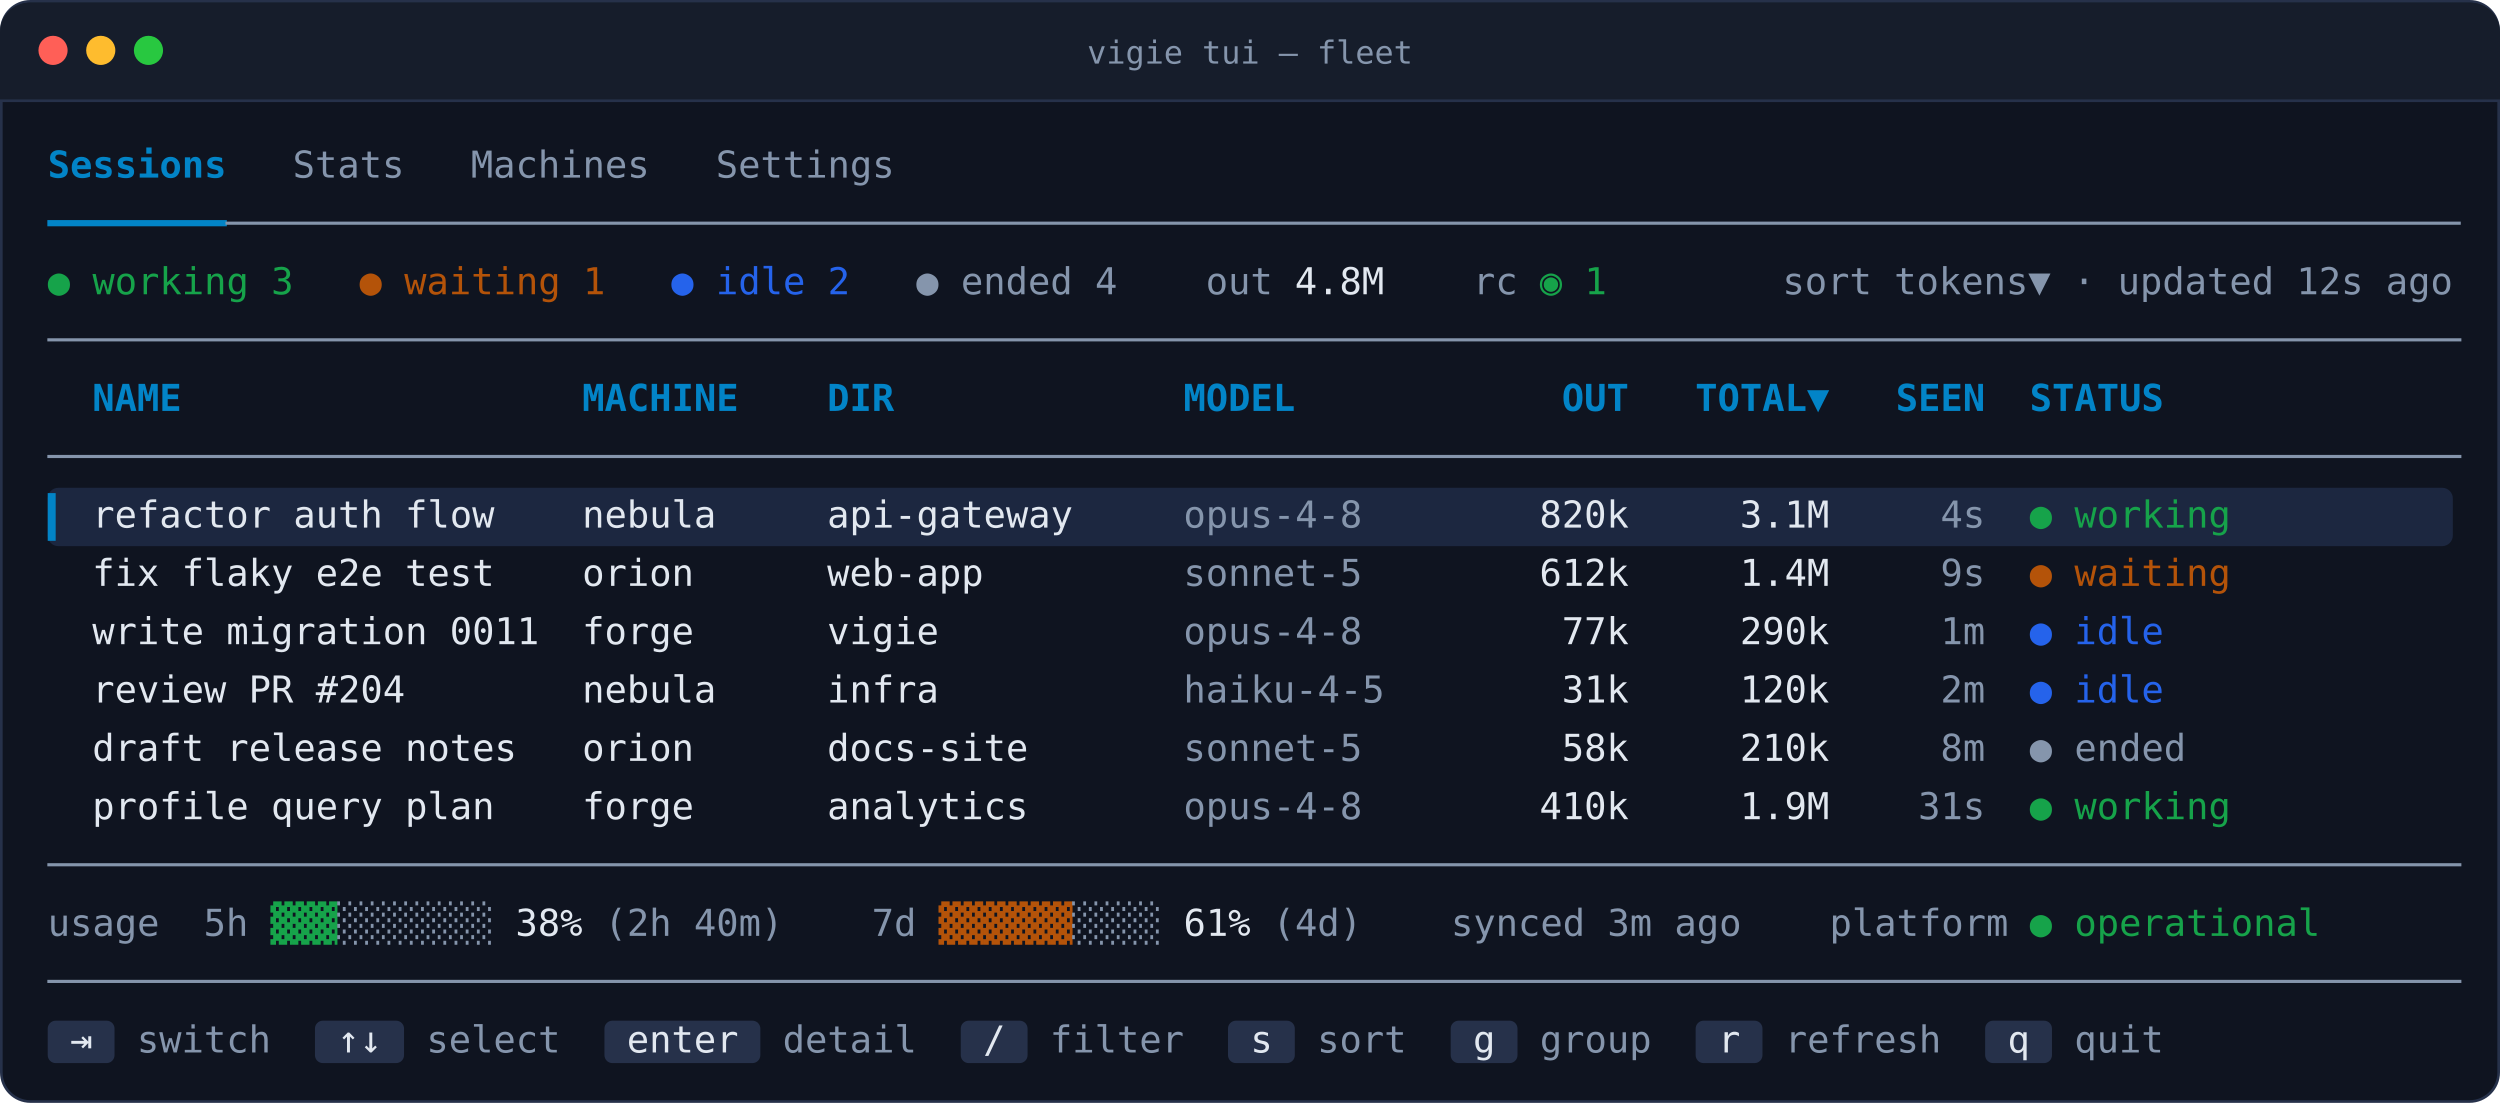
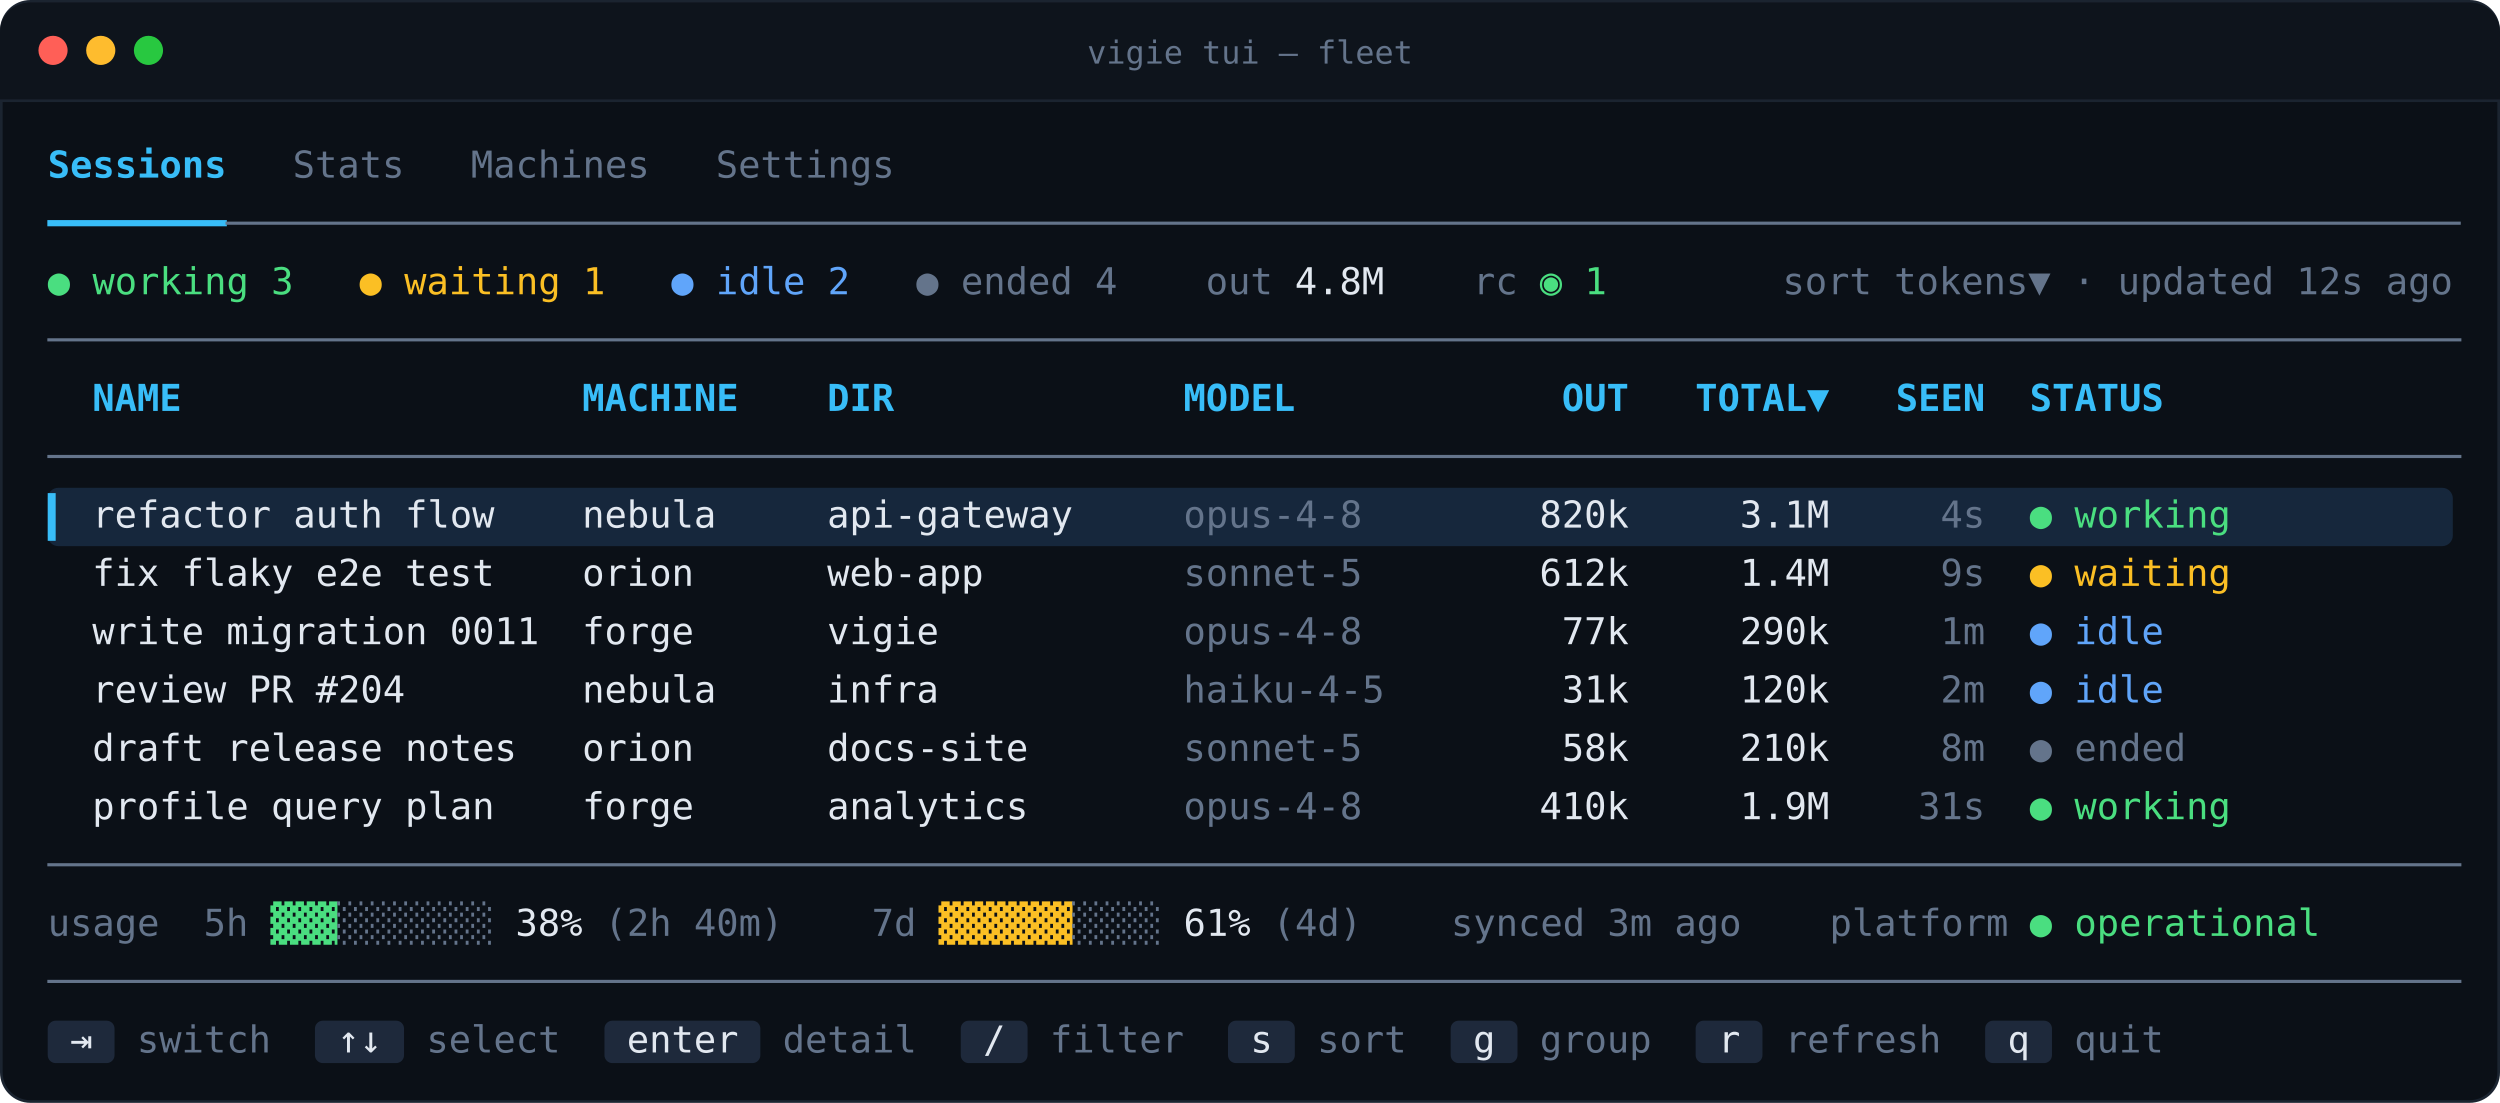
<svg xmlns="http://www.w3.org/2000/svg" viewBox="0 0 943 416" font-family="ui-monospace, 'SFMono-Regular', 'JetBrains Mono', Menlo, Consolas, monospace" font-size="14" role="img" aria-label="vigie TUI — Sessions">
-   <rect x="0.5" y="0.5" width="942" height="415" rx="11" fill="#0f1420" stroke="#26314a" />
-   <path d="M0 12 a11 11 0 0 1 11 -11 h921 a11 11 0 0 1 11 11 v26 h-943 z" fill="#161d2b" />
-   <line x1="0" y1="38" x2="943" y2="38" stroke="#26314a" />
+   <rect x="0.5" y="0.5" width="942" height="415" rx="11" fill="#0b1017" stroke="#1b2430" />
+   <path d="M0 12 a11 11 0 0 1 11 -11 h921 a11 11 0 0 1 11 11 v26 h-943 z" fill="#0e141c" />
+   <line x1="0" y1="38" x2="943" y2="38" stroke="#1b2430" />
  <circle cx="20" cy="19" r="5.5" fill="#ff5f57" />
  <circle cx="38" cy="19" r="5.5" fill="#febc2e" />
  <circle cx="56" cy="19" r="5.5" fill="#28c840" />
-   <text x="471.5" y="24" fill="#8595ac" text-anchor="middle" font-size="12">vigie tui — fleet</text>
-   <rect x="18.0" y="184" width="907.2" height="22" rx="4" fill="#1c2740" />
-   <rect x="18.0" y="186" width="3.0" height="18" rx="0" fill="#0284c7" />
-   <rect x="18.0" y="385" width="25.2" height="16" rx="3" fill="#26314a" />
-   <rect x="118.8" y="385" width="33.6" height="16" rx="3" fill="#26314a" />
-   <rect x="228.0" y="385" width="58.8" height="16" rx="3" fill="#26314a" />
-   <rect x="362.4" y="385" width="25.2" height="16" rx="3" fill="#26314a" />
-   <rect x="463.2" y="385" width="25.2" height="16" rx="3" fill="#26314a" />
-   <rect x="547.2" y="385" width="25.2" height="16" rx="3" fill="#26314a" />
-   <rect x="639.6" y="385" width="25.2" height="16" rx="3" fill="#26314a" />
-   <rect x="748.8" y="385" width="25.2" height="16" rx="3" fill="#26314a" />
-   <text x="18.0" y="67" fill="#0284c7" text-anchor="start" font-weight="700" xml:space="preserve">Sessions</text>
-   <text x="110.4" y="67" fill="#8595ac" text-anchor="start" xml:space="preserve">Stats</text>
-   <text x="177.6" y="67" fill="#8595ac" text-anchor="start" xml:space="preserve">Machines</text>
-   <text x="270.0" y="67" fill="#8595ac" text-anchor="start" xml:space="preserve">Settings</text>
-   <text x="18.0" y="89" fill="#0284c7" text-anchor="start" xml:space="preserve">━━━━━━━━</text>
-   <text x="85.2" y="89" fill="#8595ac" text-anchor="start" xml:space="preserve">────────────────────────────────────────────────────────────────────────────────────────────────────</text>
-   <text x="18.0" y="111" fill="#16a34a" text-anchor="start" xml:space="preserve">● working 3</text>
-   <text x="110.4" y="111" fill="#8595ac" text-anchor="start" xml:space="preserve">   </text>
-   <text x="135.6" y="111" fill="#b45309" text-anchor="start" xml:space="preserve">● waiting 1</text>
-   <text x="228.0" y="111" fill="#8595ac" text-anchor="start" xml:space="preserve">   </text>
-   <text x="253.2" y="111" fill="#2563eb" text-anchor="start" xml:space="preserve">● idle 2</text>
-   <text x="320.4" y="111" fill="#8595ac" text-anchor="start" xml:space="preserve">   </text>
-   <text x="345.6" y="111" fill="#8595ac" text-anchor="start" xml:space="preserve">● ended 4</text>
-   <text x="421.2" y="111" fill="#8595ac" text-anchor="start" xml:space="preserve">    </text>
-   <text x="454.8" y="111" fill="#8595ac" text-anchor="start" xml:space="preserve">out </text>
+   <text x="471.5" y="24" fill="#64748b" text-anchor="middle" font-size="12">vigie tui — fleet</text>
+   <rect x="18.0" y="184" width="907.2" height="22" rx="4" fill="#16273c" />
+   <rect x="18.0" y="186" width="3.0" height="18" rx="0" fill="#38bdf8" />
+   <rect x="18.0" y="385" width="25.2" height="16" rx="3" fill="#1e293b" />
+   <rect x="118.8" y="385" width="33.6" height="16" rx="3" fill="#1e293b" />
+   <rect x="228.0" y="385" width="58.8" height="16" rx="3" fill="#1e293b" />
+   <rect x="362.4" y="385" width="25.2" height="16" rx="3" fill="#1e293b" />
+   <rect x="463.2" y="385" width="25.2" height="16" rx="3" fill="#1e293b" />
+   <rect x="547.2" y="385" width="25.2" height="16" rx="3" fill="#1e293b" />
+   <rect x="639.6" y="385" width="25.2" height="16" rx="3" fill="#1e293b" />
+   <rect x="748.8" y="385" width="25.2" height="16" rx="3" fill="#1e293b" />
+   <text x="18.0" y="67" fill="#38bdf8" text-anchor="start" font-weight="700" xml:space="preserve">Sessions</text>
+   <text x="110.4" y="67" fill="#64748b" text-anchor="start" xml:space="preserve">Stats</text>
+   <text x="177.6" y="67" fill="#64748b" text-anchor="start" xml:space="preserve">Machines</text>
+   <text x="270.0" y="67" fill="#64748b" text-anchor="start" xml:space="preserve">Settings</text>
+   <text x="18.0" y="89" fill="#38bdf8" text-anchor="start" xml:space="preserve">━━━━━━━━</text>
+   <text x="85.2" y="89" fill="#64748b" text-anchor="start" xml:space="preserve">────────────────────────────────────────────────────────────────────────────────────────────────────</text>
+   <text x="18.0" y="111" fill="#4ade80" text-anchor="start" xml:space="preserve">● working 3</text>
+   <text x="110.4" y="111" fill="#64748b" text-anchor="start" xml:space="preserve">   </text>
+   <text x="135.6" y="111" fill="#fbbf24" text-anchor="start" xml:space="preserve">● waiting 1</text>
+   <text x="228.0" y="111" fill="#64748b" text-anchor="start" xml:space="preserve">   </text>
+   <text x="253.2" y="111" fill="#60a5fa" text-anchor="start" xml:space="preserve">● idle 2</text>
+   <text x="320.4" y="111" fill="#64748b" text-anchor="start" xml:space="preserve">   </text>
+   <text x="345.6" y="111" fill="#64748b" text-anchor="start" xml:space="preserve">● ended 4</text>
+   <text x="421.2" y="111" fill="#64748b" text-anchor="start" xml:space="preserve">    </text>
+   <text x="454.8" y="111" fill="#64748b" text-anchor="start" xml:space="preserve">out </text>
  <text x="488.4" y="111" fill="#e2e8f0" text-anchor="start" xml:space="preserve">4.8M</text>
-   <text x="522.0" y="111" fill="#8595ac" text-anchor="start" xml:space="preserve">    </text>
-   <text x="555.6" y="111" fill="#8595ac" text-anchor="start" xml:space="preserve">rc </text>
-   <text x="580.8" y="111" fill="#16a34a" text-anchor="start" xml:space="preserve">◉ 1</text>
-   <text x="925.2" y="111" fill="#8595ac" text-anchor="end" xml:space="preserve">sort tokens▼ · updated 12s ago</text>
-   <text x="18.0" y="133" fill="#8595ac" text-anchor="start" xml:space="preserve">────────────────────────────────────────────────────────────────────────────────────────────────────────────</text>
-   <text x="34.8" y="155" fill="#0284c7" text-anchor="start" font-weight="700" xml:space="preserve">NAME</text>
-   <text x="219.6" y="155" fill="#0284c7" text-anchor="start" font-weight="700" xml:space="preserve">MACHINE</text>
-   <text x="312.0" y="155" fill="#0284c7" text-anchor="start" font-weight="700" xml:space="preserve">DIR</text>
-   <text x="446.4" y="155" fill="#0284c7" text-anchor="start" font-weight="700" xml:space="preserve">MODEL</text>
-   <text x="614.4" y="155" fill="#0284c7" text-anchor="end" font-weight="700" xml:space="preserve">OUT</text>
-   <text x="690.0" y="155" fill="#0284c7" text-anchor="end" font-weight="700" xml:space="preserve">TOTAL▼</text>
-   <text x="748.8" y="155" fill="#0284c7" text-anchor="end" font-weight="700" xml:space="preserve">SEEN</text>
-   <text x="765.6" y="155" fill="#0284c7" text-anchor="start" font-weight="700" xml:space="preserve">STATUS</text>
-   <text x="18.0" y="177" fill="#8595ac" text-anchor="start" xml:space="preserve">────────────────────────────────────────────────────────────────────────────────────────────────────────────</text>
+   <text x="522.0" y="111" fill="#64748b" text-anchor="start" xml:space="preserve">    </text>
+   <text x="555.6" y="111" fill="#64748b" text-anchor="start" xml:space="preserve">rc </text>
+   <text x="580.8" y="111" fill="#4ade80" text-anchor="start" xml:space="preserve">◉ 1</text>
+   <text x="925.2" y="111" fill="#64748b" text-anchor="end" xml:space="preserve">sort tokens▼ · updated 12s ago</text>
+   <text x="18.0" y="133" fill="#64748b" text-anchor="start" xml:space="preserve">────────────────────────────────────────────────────────────────────────────────────────────────────────────</text>
+   <text x="34.8" y="155" fill="#38bdf8" text-anchor="start" font-weight="700" xml:space="preserve">NAME</text>
+   <text x="219.6" y="155" fill="#38bdf8" text-anchor="start" font-weight="700" xml:space="preserve">MACHINE</text>
+   <text x="312.0" y="155" fill="#38bdf8" text-anchor="start" font-weight="700" xml:space="preserve">DIR</text>
+   <text x="446.4" y="155" fill="#38bdf8" text-anchor="start" font-weight="700" xml:space="preserve">MODEL</text>
+   <text x="614.4" y="155" fill="#38bdf8" text-anchor="end" font-weight="700" xml:space="preserve">OUT</text>
+   <text x="690.0" y="155" fill="#38bdf8" text-anchor="end" font-weight="700" xml:space="preserve">TOTAL▼</text>
+   <text x="748.8" y="155" fill="#38bdf8" text-anchor="end" font-weight="700" xml:space="preserve">SEEN</text>
+   <text x="765.6" y="155" fill="#38bdf8" text-anchor="start" font-weight="700" xml:space="preserve">STATUS</text>
+   <text x="18.0" y="177" fill="#64748b" text-anchor="start" xml:space="preserve">────────────────────────────────────────────────────────────────────────────────────────────────────────────</text>
  <text x="34.8" y="199" fill="#e2e8f0" text-anchor="start" xml:space="preserve">refactor auth flow</text>
  <text x="219.6" y="199" fill="#e2e8f0" text-anchor="start" xml:space="preserve">nebula</text>
  <text x="312.0" y="199" fill="#e2e8f0" text-anchor="start" xml:space="preserve">api-gateway</text>
-   <text x="446.4" y="199" fill="#8595ac" text-anchor="start" xml:space="preserve">opus-4-8</text>
+   <text x="446.4" y="199" fill="#64748b" text-anchor="start" xml:space="preserve">opus-4-8</text>
  <text x="614.4" y="199" fill="#e2e8f0" text-anchor="end" xml:space="preserve">820k</text>
  <text x="690.0" y="199" fill="#e2e8f0" text-anchor="end" xml:space="preserve">3.1M</text>
-   <text x="748.8" y="199" fill="#8595ac" text-anchor="end" xml:space="preserve">4s</text>
-   <text x="765.6" y="199" fill="#16a34a" text-anchor="start" xml:space="preserve">● working</text>
+   <text x="748.8" y="199" fill="#64748b" text-anchor="end" xml:space="preserve">4s</text>
+   <text x="765.6" y="199" fill="#4ade80" text-anchor="start" xml:space="preserve">● working</text>
  <text x="34.8" y="221" fill="#e2e8f0" text-anchor="start" xml:space="preserve">fix flaky e2e test</text>
  <text x="219.6" y="221" fill="#e2e8f0" text-anchor="start" xml:space="preserve">orion</text>
  <text x="312.0" y="221" fill="#e2e8f0" text-anchor="start" xml:space="preserve">web-app</text>
-   <text x="446.4" y="221" fill="#8595ac" text-anchor="start" xml:space="preserve">sonnet-5</text>
+   <text x="446.4" y="221" fill="#64748b" text-anchor="start" xml:space="preserve">sonnet-5</text>
  <text x="614.4" y="221" fill="#e2e8f0" text-anchor="end" xml:space="preserve">612k</text>
  <text x="690.0" y="221" fill="#e2e8f0" text-anchor="end" xml:space="preserve">1.4M</text>
-   <text x="748.8" y="221" fill="#8595ac" text-anchor="end" xml:space="preserve">9s</text>
-   <text x="765.6" y="221" fill="#b45309" text-anchor="start" xml:space="preserve">● waiting</text>
+   <text x="748.8" y="221" fill="#64748b" text-anchor="end" xml:space="preserve">9s</text>
+   <text x="765.6" y="221" fill="#fbbf24" text-anchor="start" xml:space="preserve">● waiting</text>
  <text x="34.8" y="243" fill="#e2e8f0" text-anchor="start" xml:space="preserve">write migration 0011</text>
  <text x="219.6" y="243" fill="#e2e8f0" text-anchor="start" xml:space="preserve">forge</text>
  <text x="312.0" y="243" fill="#e2e8f0" text-anchor="start" xml:space="preserve">vigie</text>
-   <text x="446.4" y="243" fill="#8595ac" text-anchor="start" xml:space="preserve">opus-4-8</text>
+   <text x="446.4" y="243" fill="#64748b" text-anchor="start" xml:space="preserve">opus-4-8</text>
  <text x="614.4" y="243" fill="#e2e8f0" text-anchor="end" xml:space="preserve">77k</text>
  <text x="690.0" y="243" fill="#e2e8f0" text-anchor="end" xml:space="preserve">290k</text>
-   <text x="748.8" y="243" fill="#8595ac" text-anchor="end" xml:space="preserve">1m</text>
-   <text x="765.6" y="243" fill="#2563eb" text-anchor="start" xml:space="preserve">● idle</text>
+   <text x="748.8" y="243" fill="#64748b" text-anchor="end" xml:space="preserve">1m</text>
+   <text x="765.6" y="243" fill="#60a5fa" text-anchor="start" xml:space="preserve">● idle</text>
  <text x="34.8" y="265" fill="#e2e8f0" text-anchor="start" xml:space="preserve">review PR #204</text>
  <text x="219.6" y="265" fill="#e2e8f0" text-anchor="start" xml:space="preserve">nebula</text>
  <text x="312.0" y="265" fill="#e2e8f0" text-anchor="start" xml:space="preserve">infra</text>
-   <text x="446.4" y="265" fill="#8595ac" text-anchor="start" xml:space="preserve">haiku-4-5</text>
+   <text x="446.4" y="265" fill="#64748b" text-anchor="start" xml:space="preserve">haiku-4-5</text>
  <text x="614.4" y="265" fill="#e2e8f0" text-anchor="end" xml:space="preserve">31k</text>
  <text x="690.0" y="265" fill="#e2e8f0" text-anchor="end" xml:space="preserve">120k</text>
-   <text x="748.8" y="265" fill="#8595ac" text-anchor="end" xml:space="preserve">2m</text>
-   <text x="765.6" y="265" fill="#2563eb" text-anchor="start" xml:space="preserve">● idle</text>
+   <text x="748.8" y="265" fill="#64748b" text-anchor="end" xml:space="preserve">2m</text>
+   <text x="765.6" y="265" fill="#60a5fa" text-anchor="start" xml:space="preserve">● idle</text>
  <text x="34.8" y="287" fill="#e2e8f0" text-anchor="start" xml:space="preserve">draft release notes</text>
  <text x="219.6" y="287" fill="#e2e8f0" text-anchor="start" xml:space="preserve">orion</text>
  <text x="312.0" y="287" fill="#e2e8f0" text-anchor="start" xml:space="preserve">docs-site</text>
-   <text x="446.4" y="287" fill="#8595ac" text-anchor="start" xml:space="preserve">sonnet-5</text>
+   <text x="446.4" y="287" fill="#64748b" text-anchor="start" xml:space="preserve">sonnet-5</text>
  <text x="614.4" y="287" fill="#e2e8f0" text-anchor="end" xml:space="preserve">58k</text>
  <text x="690.0" y="287" fill="#e2e8f0" text-anchor="end" xml:space="preserve">210k</text>
-   <text x="748.8" y="287" fill="#8595ac" text-anchor="end" xml:space="preserve">8m</text>
-   <text x="765.6" y="287" fill="#8595ac" text-anchor="start" xml:space="preserve">● ended</text>
+   <text x="748.8" y="287" fill="#64748b" text-anchor="end" xml:space="preserve">8m</text>
+   <text x="765.6" y="287" fill="#64748b" text-anchor="start" xml:space="preserve">● ended</text>
  <text x="34.8" y="309" fill="#e2e8f0" text-anchor="start" xml:space="preserve">profile query plan</text>
  <text x="219.6" y="309" fill="#e2e8f0" text-anchor="start" xml:space="preserve">forge</text>
  <text x="312.0" y="309" fill="#e2e8f0" text-anchor="start" xml:space="preserve">analytics</text>
-   <text x="446.4" y="309" fill="#8595ac" text-anchor="start" xml:space="preserve">opus-4-8</text>
+   <text x="446.4" y="309" fill="#64748b" text-anchor="start" xml:space="preserve">opus-4-8</text>
  <text x="614.4" y="309" fill="#e2e8f0" text-anchor="end" xml:space="preserve">410k</text>
  <text x="690.0" y="309" fill="#e2e8f0" text-anchor="end" xml:space="preserve">1.9M</text>
-   <text x="748.8" y="309" fill="#8595ac" text-anchor="end" xml:space="preserve">31s</text>
-   <text x="765.6" y="309" fill="#16a34a" text-anchor="start" xml:space="preserve">● working</text>
-   <text x="18.0" y="331" fill="#8595ac" text-anchor="start" xml:space="preserve">────────────────────────────────────────────────────────────────────────────────────────────────────────────</text>
-   <text x="18.0" y="353" fill="#8595ac" text-anchor="start" xml:space="preserve">usage  </text>
-   <text x="76.8" y="353" fill="#8595ac" text-anchor="start" xml:space="preserve">5h </text>
-   <text x="102.0" y="353" fill="#16a34a" text-anchor="start" xml:space="preserve">▓▓▓</text>
-   <text x="127.2" y="353" fill="#8595ac" text-anchor="start" xml:space="preserve">░░░░░░░</text>
+   <text x="748.8" y="309" fill="#64748b" text-anchor="end" xml:space="preserve">31s</text>
+   <text x="765.6" y="309" fill="#4ade80" text-anchor="start" xml:space="preserve">● working</text>
+   <text x="18.0" y="331" fill="#64748b" text-anchor="start" xml:space="preserve">────────────────────────────────────────────────────────────────────────────────────────────────────────────</text>
+   <text x="18.0" y="353" fill="#64748b" text-anchor="start" xml:space="preserve">usage  </text>
+   <text x="76.8" y="353" fill="#64748b" text-anchor="start" xml:space="preserve">5h </text>
+   <text x="102.0" y="353" fill="#4ade80" text-anchor="start" xml:space="preserve">▓▓▓</text>
+   <text x="127.2" y="353" fill="#64748b" text-anchor="start" xml:space="preserve">░░░░░░░</text>
  <text x="186.0" y="353" fill="#e2e8f0" text-anchor="start" xml:space="preserve"> 38%</text>
-   <text x="219.6" y="353" fill="#8595ac" text-anchor="start" xml:space="preserve"> (2h 40m)</text>
-   <text x="295.2" y="353" fill="#8595ac" text-anchor="start" xml:space="preserve">    </text>
-   <text x="328.8" y="353" fill="#8595ac" text-anchor="start" xml:space="preserve">7d </text>
-   <text x="354.0" y="353" fill="#b45309" text-anchor="start" xml:space="preserve">▓▓▓▓▓▓</text>
-   <text x="404.4" y="353" fill="#8595ac" text-anchor="start" xml:space="preserve">░░░░</text>
+   <text x="219.6" y="353" fill="#64748b" text-anchor="start" xml:space="preserve"> (2h 40m)</text>
+   <text x="295.2" y="353" fill="#64748b" text-anchor="start" xml:space="preserve">    </text>
+   <text x="328.8" y="353" fill="#64748b" text-anchor="start" xml:space="preserve">7d </text>
+   <text x="354.0" y="353" fill="#fbbf24" text-anchor="start" xml:space="preserve">▓▓▓▓▓▓</text>
+   <text x="404.4" y="353" fill="#64748b" text-anchor="start" xml:space="preserve">░░░░</text>
  <text x="438.0" y="353" fill="#e2e8f0" text-anchor="start" xml:space="preserve"> 61%</text>
-   <text x="471.6" y="353" fill="#8595ac" text-anchor="start" xml:space="preserve"> (4d)</text>
-   <text x="513.6" y="353" fill="#8595ac" text-anchor="start" xml:space="preserve">    synced 3m ago</text>
-   <text x="656.4" y="353" fill="#8595ac" text-anchor="start" xml:space="preserve">    platform </text>
-   <text x="765.6" y="353" fill="#16a34a" text-anchor="start" xml:space="preserve">● operational</text>
-   <text x="18.0" y="375" fill="#8595ac" text-anchor="start" xml:space="preserve">────────────────────────────────────────────────────────────────────────────────────────────────────────────</text>
+   <text x="471.6" y="353" fill="#64748b" text-anchor="start" xml:space="preserve"> (4d)</text>
+   <text x="513.6" y="353" fill="#64748b" text-anchor="start" xml:space="preserve">    synced 3m ago</text>
+   <text x="656.4" y="353" fill="#64748b" text-anchor="start" xml:space="preserve">    platform </text>
+   <text x="765.6" y="353" fill="#4ade80" text-anchor="start" xml:space="preserve">● operational</text>
+   <text x="18.0" y="375" fill="#64748b" text-anchor="start" xml:space="preserve">────────────────────────────────────────────────────────────────────────────────────────────────────────────</text>
  <text x="18.0" y="397" fill="#e2e8f0" text-anchor="start" xml:space="preserve"> ⇥ </text>
-   <text x="43.2" y="397" fill="#8595ac" text-anchor="start" xml:space="preserve"> switch</text>
+   <text x="43.2" y="397" fill="#64748b" text-anchor="start" xml:space="preserve"> switch</text>
  <text x="118.8" y="397" fill="#e2e8f0" text-anchor="start" xml:space="preserve"> ↑↓ </text>
-   <text x="152.4" y="397" fill="#8595ac" text-anchor="start" xml:space="preserve"> select</text>
+   <text x="152.4" y="397" fill="#64748b" text-anchor="start" xml:space="preserve"> select</text>
  <text x="228.0" y="397" fill="#e2e8f0" text-anchor="start" xml:space="preserve"> enter </text>
-   <text x="286.8" y="397" fill="#8595ac" text-anchor="start" xml:space="preserve"> detail</text>
+   <text x="286.8" y="397" fill="#64748b" text-anchor="start" xml:space="preserve"> detail</text>
  <text x="362.4" y="397" fill="#e2e8f0" text-anchor="start" xml:space="preserve"> / </text>
-   <text x="387.6" y="397" fill="#8595ac" text-anchor="start" xml:space="preserve"> filter</text>
+   <text x="387.6" y="397" fill="#64748b" text-anchor="start" xml:space="preserve"> filter</text>
  <text x="463.2" y="397" fill="#e2e8f0" text-anchor="start" xml:space="preserve"> s </text>
-   <text x="488.4" y="397" fill="#8595ac" text-anchor="start" xml:space="preserve"> sort</text>
+   <text x="488.4" y="397" fill="#64748b" text-anchor="start" xml:space="preserve"> sort</text>
  <text x="547.2" y="397" fill="#e2e8f0" text-anchor="start" xml:space="preserve"> g </text>
-   <text x="572.4" y="397" fill="#8595ac" text-anchor="start" xml:space="preserve"> group</text>
+   <text x="572.4" y="397" fill="#64748b" text-anchor="start" xml:space="preserve"> group</text>
  <text x="639.6" y="397" fill="#e2e8f0" text-anchor="start" xml:space="preserve"> r </text>
-   <text x="664.8" y="397" fill="#8595ac" text-anchor="start" xml:space="preserve"> refresh</text>
+   <text x="664.8" y="397" fill="#64748b" text-anchor="start" xml:space="preserve"> refresh</text>
  <text x="748.8" y="397" fill="#e2e8f0" text-anchor="start" xml:space="preserve"> q </text>
-   <text x="774.0" y="397" fill="#8595ac" text-anchor="start" xml:space="preserve"> quit</text>
+   <text x="774.0" y="397" fill="#64748b" text-anchor="start" xml:space="preserve"> quit</text>
</svg>
